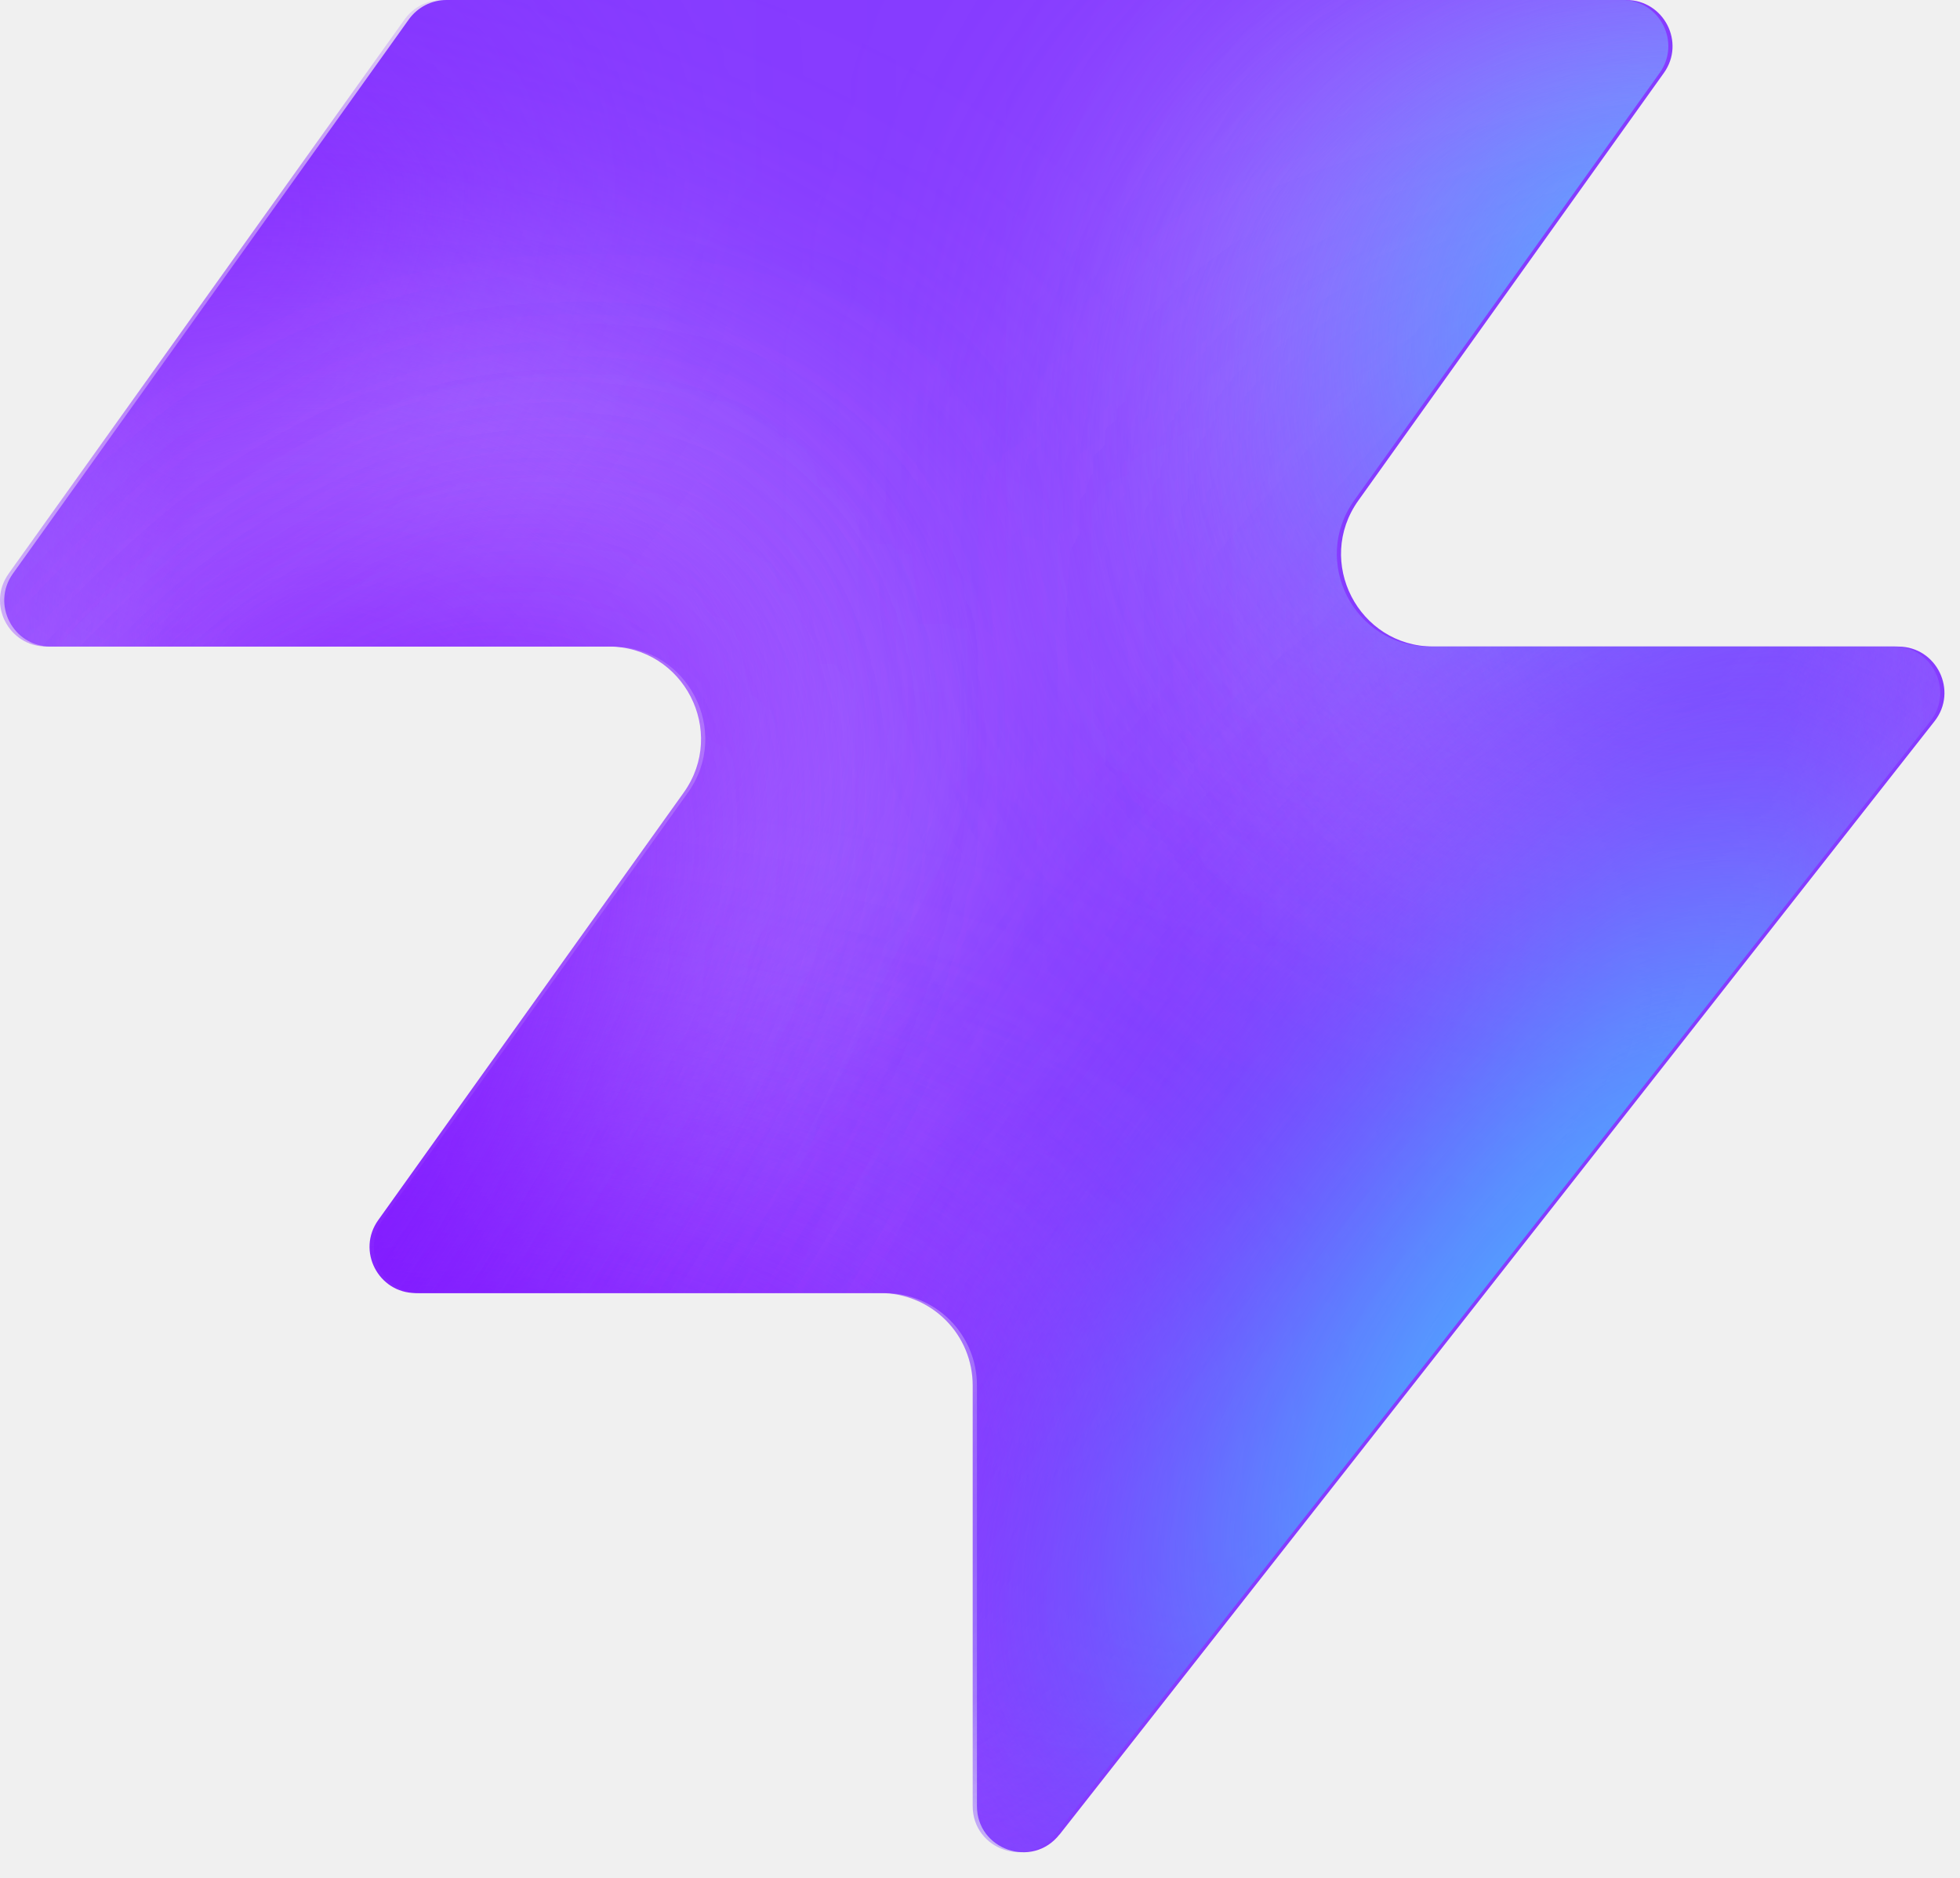
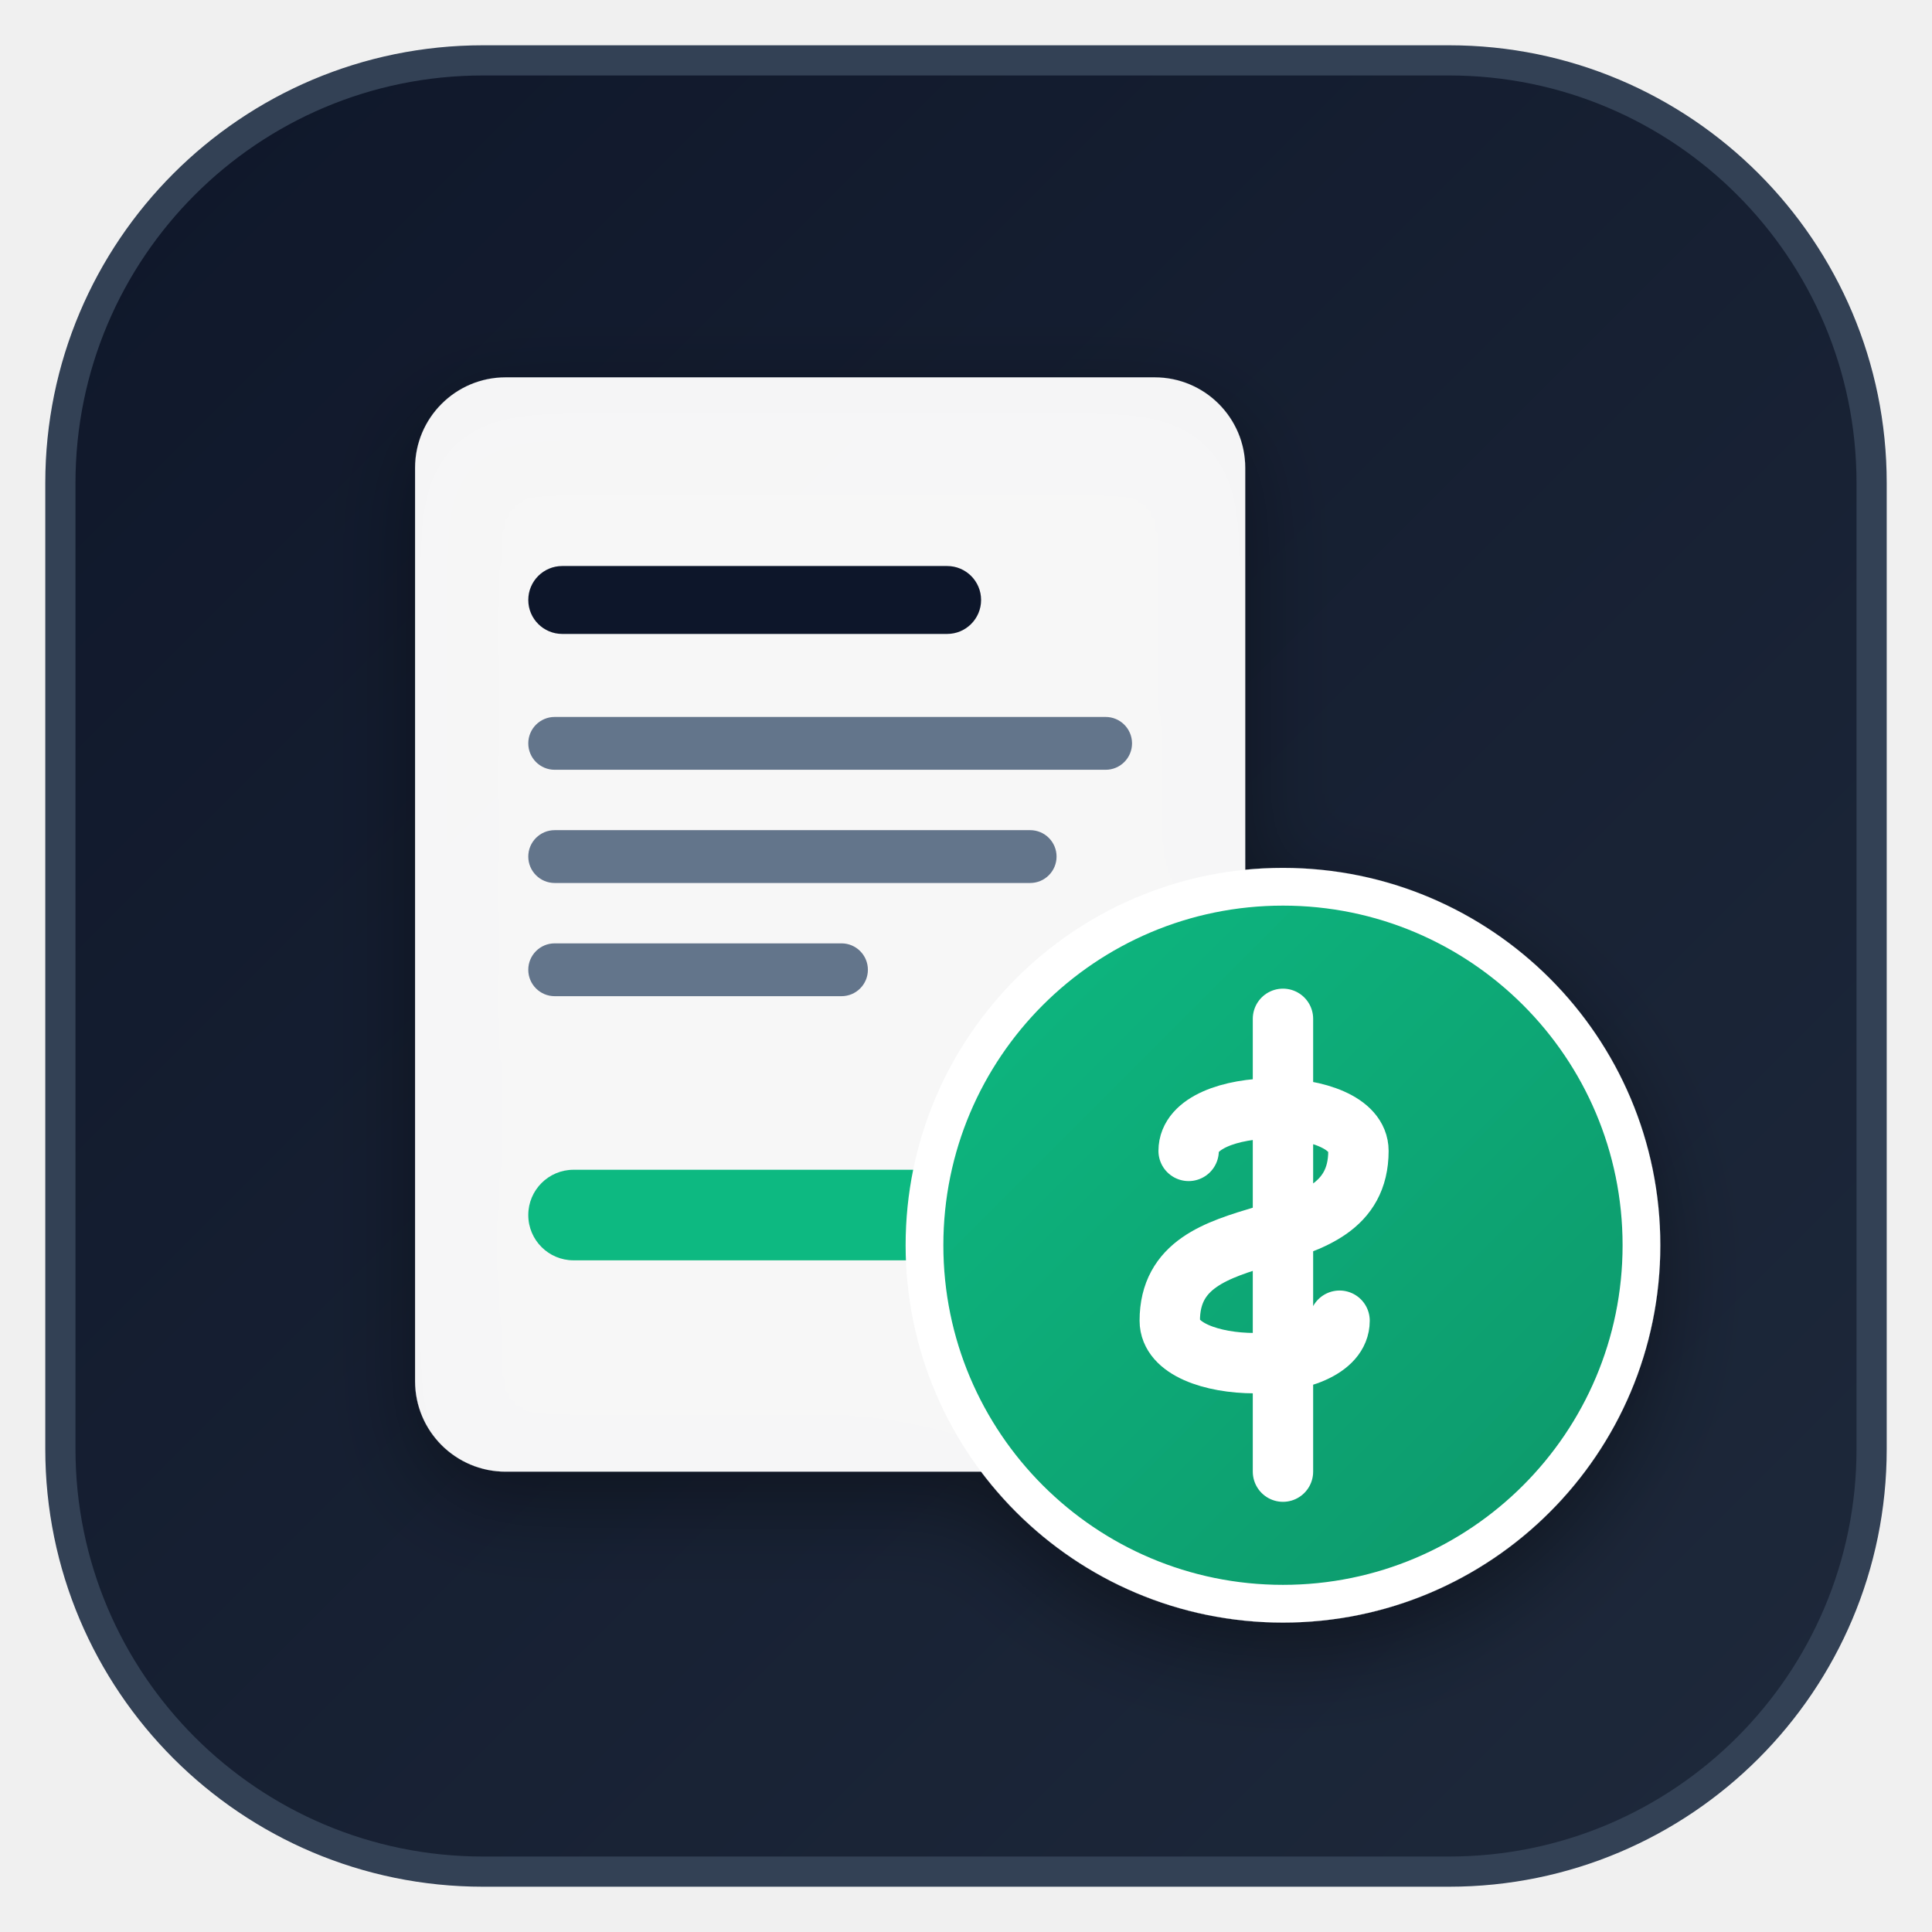
- <svg xmlns="http://www.w3.org/2000/svg" width="48" height="46" fill="none" viewBox="0 0 48 46">
-   <path fill="#863bff" d="M25.946 44.938c-.664.845-2.021.375-2.021-.698V33.937a2.26 2.26 0 0 0-2.262-2.262H10.287c-.92 0-1.456-1.04-.92-1.788l7.48-10.471c1.07-1.497 0-3.578-1.842-3.578H1.237c-.92 0-1.456-1.04-.92-1.788L10.013.474c.214-.297.556-.474.92-.474h28.894c.92 0 1.456 1.04.92 1.788l-7.48 10.471c-1.07 1.498 0 3.579 1.842 3.579h11.377c.943 0 1.473 1.088.89 1.83L25.947 44.94z" style="fill:#863bff;fill:color(display-p3 .525 .23 1);fill-opacity:1" />
-   <mask id="a" width="48" height="46" x="0" y="0" maskUnits="userSpaceOnUse" style="mask-type:alpha">
-     <path fill="#000" d="M25.842 44.938c-.664.844-2.021.375-2.021-.698V33.937a2.26 2.26 0 0 0-2.262-2.262H10.183c-.92 0-1.456-1.04-.92-1.788l7.48-10.471c1.07-1.498 0-3.579-1.842-3.579H1.133c-.92 0-1.456-1.04-.92-1.787L9.91.473c.214-.297.556-.474.92-.474h28.894c.92 0 1.456 1.04.92 1.788l-7.48 10.471c-1.07 1.498 0 3.578 1.842 3.578h11.377c.943 0 1.473 1.088.89 1.832L25.843 44.94z" style="fill:#000;fill-opacity:1" />
-   </mask>
-   <g mask="url(#a)">
-     <g filter="url(#b)">
-       <ellipse cx="5.508" cy="14.704" fill="#ede6ff" rx="5.508" ry="14.704" style="fill:#ede6ff;fill:color(display-p3 .927 .903 1);fill-opacity:1" transform="matrix(.00324 1 1 -.00324 -4.47 31.516)" />
-     </g>
-     <g filter="url(#c)">
-       <ellipse cx="10.399" cy="29.851" fill="#ede6ff" rx="10.399" ry="29.851" style="fill:#ede6ff;fill:color(display-p3 .927 .903 1);fill-opacity:1" transform="matrix(.00324 1 1 -.00324 -39.328 7.883)" />
-     </g>
-     <g filter="url(#d)">
-       <ellipse cx="5.508" cy="30.487" fill="#7e14ff" rx="5.508" ry="30.487" style="fill:#7e14ff;fill:color(display-p3 .492 .077 1);fill-opacity:1" transform="rotate(89.814 -25.913 -14.639)scale(1 -1)" />
-     </g>
-     <g filter="url(#e)">
-       <ellipse cx="5.508" cy="30.599" fill="#7e14ff" rx="5.508" ry="30.599" style="fill:#7e14ff;fill:color(display-p3 .492 .077 1);fill-opacity:1" transform="rotate(89.814 -32.644 -3.334)scale(1 -1)" />
-     </g>
-     <g filter="url(#f)">
-       <ellipse cx="5.508" cy="30.599" fill="#7e14ff" rx="5.508" ry="30.599" style="fill:#7e14ff;fill:color(display-p3 .492 .077 1);fill-opacity:1" transform="matrix(.00324 1 1 -.00324 -34.34 30.47)" />
-     </g>
-     <g filter="url(#g)">
-       <ellipse cx="14.072" cy="22.078" fill="#ede6ff" rx="14.072" ry="22.078" style="fill:#ede6ff;fill:color(display-p3 .927 .903 1);fill-opacity:1" transform="rotate(93.35 24.506 48.493)scale(-1 1)" />
-     </g>
-     <g filter="url(#h)">
-       <ellipse cx="3.47" cy="21.501" fill="#7e14ff" rx="3.47" ry="21.501" style="fill:#7e14ff;fill:color(display-p3 .492 .077 1);fill-opacity:1" transform="rotate(89.009 28.708 47.59)scale(-1 1)" />
-     </g>
-     <g filter="url(#i)">
-       <ellipse cx="3.47" cy="21.501" fill="#7e14ff" rx="3.47" ry="21.501" style="fill:#7e14ff;fill:color(display-p3 .492 .077 1);fill-opacity:1" transform="rotate(89.009 28.708 47.59)scale(-1 1)" />
-     </g>
-     <g filter="url(#j)">
-       <ellipse cx=".387" cy="8.972" fill="#7e14ff" rx="4.407" ry="29.108" style="fill:#7e14ff;fill:color(display-p3 .492 .077 1);fill-opacity:1" transform="rotate(39.51 .387 8.972)" />
-     </g>
-     <g filter="url(#k)">
-       <ellipse cx="47.523" cy="-6.092" fill="#7e14ff" rx="4.407" ry="29.108" style="fill:#7e14ff;fill:color(display-p3 .492 .077 1);fill-opacity:1" transform="rotate(37.892 47.523 -6.092)" />
-     </g>
-     <g filter="url(#l)">
-       <ellipse cx="41.412" cy="6.333" fill="#47bfff" rx="5.971" ry="9.665" style="fill:#47bfff;fill:color(display-p3 .28 .748 1);fill-opacity:1" transform="rotate(37.892 41.412 6.333)" />
-     </g>
-     <g filter="url(#m)">
-       <ellipse cx="-1.879" cy="38.332" fill="#7e14ff" rx="4.407" ry="29.108" style="fill:#7e14ff;fill:color(display-p3 .492 .077 1);fill-opacity:1" transform="rotate(37.892 -1.88 38.332)" />
-     </g>
-     <g filter="url(#n)">
-       <ellipse cx="-1.879" cy="38.332" fill="#7e14ff" rx="4.407" ry="29.108" style="fill:#7e14ff;fill:color(display-p3 .492 .077 1);fill-opacity:1" transform="rotate(37.892 -1.88 38.332)" />
-     </g>
-     <g filter="url(#o)">
-       <ellipse cx="35.651" cy="29.907" fill="#7e14ff" rx="4.407" ry="29.108" style="fill:#7e14ff;fill:color(display-p3 .492 .077 1);fill-opacity:1" transform="rotate(37.892 35.651 29.907)" />
-     </g>
-     <g filter="url(#p)">
-       <ellipse cx="38.418" cy="32.4" fill="#47bfff" rx="5.971" ry="15.297" style="fill:#47bfff;fill:color(display-p3 .28 .748 1);fill-opacity:1" transform="rotate(37.892 38.418 32.4)" />
-     </g>
-   </g>
+ <svg xmlns="http://www.w3.org/2000/svg" viewBox="0 0 512 512" width="100%" height="100%">
  <defs>
-     <filter id="b" width="60.045" height="41.654" x="-19.77" y="16.149" color-interpolation-filters="sRGB" filterUnits="userSpaceOnUse">
-       <feFlood flood-opacity="0" result="BackgroundImageFix" />
-       <feBlend in="SourceGraphic" in2="BackgroundImageFix" result="shape" />
-       <feGaussianBlur result="effect1_foregroundBlur_2002_17158" stdDeviation="7.659" />
-     </filter>
-     <filter id="c" width="90.34" height="51.437" x="-54.613" y="-7.533" color-interpolation-filters="sRGB" filterUnits="userSpaceOnUse">
-       <feFlood flood-opacity="0" result="BackgroundImageFix" />
-       <feBlend in="SourceGraphic" in2="BackgroundImageFix" result="shape" />
-       <feGaussianBlur result="effect1_foregroundBlur_2002_17158" stdDeviation="7.659" />
-     </filter>
-     <filter id="d" width="79.355" height="29.4" x="-49.64" y="2.03" color-interpolation-filters="sRGB" filterUnits="userSpaceOnUse">
-       <feFlood flood-opacity="0" result="BackgroundImageFix" />
-       <feBlend in="SourceGraphic" in2="BackgroundImageFix" result="shape" />
-       <feGaussianBlur result="effect1_foregroundBlur_2002_17158" stdDeviation="4.596" />
-     </filter>
-     <filter id="e" width="79.579" height="29.4" x="-45.045" y="20.029" color-interpolation-filters="sRGB" filterUnits="userSpaceOnUse">
-       <feFlood flood-opacity="0" result="BackgroundImageFix" />
-       <feBlend in="SourceGraphic" in2="BackgroundImageFix" result="shape" />
-       <feGaussianBlur result="effect1_foregroundBlur_2002_17158" stdDeviation="4.596" />
-     </filter>
-     <filter id="f" width="79.579" height="29.4" x="-43.513" y="21.178" color-interpolation-filters="sRGB" filterUnits="userSpaceOnUse">
-       <feFlood flood-opacity="0" result="BackgroundImageFix" />
-       <feBlend in="SourceGraphic" in2="BackgroundImageFix" result="shape" />
-       <feGaussianBlur result="effect1_foregroundBlur_2002_17158" stdDeviation="4.596" />
-     </filter>
-     <filter id="g" width="74.749" height="58.852" x="15.756" y="-17.901" color-interpolation-filters="sRGB" filterUnits="userSpaceOnUse">
-       <feFlood flood-opacity="0" result="BackgroundImageFix" />
-       <feBlend in="SourceGraphic" in2="BackgroundImageFix" result="shape" />
-       <feGaussianBlur result="effect1_foregroundBlur_2002_17158" stdDeviation="7.659" />
-     </filter>
-     <filter id="h" width="61.377" height="25.362" x="23.548" y="2.284" color-interpolation-filters="sRGB" filterUnits="userSpaceOnUse">
-       <feFlood flood-opacity="0" result="BackgroundImageFix" />
-       <feBlend in="SourceGraphic" in2="BackgroundImageFix" result="shape" />
-       <feGaussianBlur result="effect1_foregroundBlur_2002_17158" stdDeviation="4.596" />
-     </filter>
-     <filter id="i" width="61.377" height="25.362" x="23.548" y="2.284" color-interpolation-filters="sRGB" filterUnits="userSpaceOnUse">
-       <feFlood flood-opacity="0" result="BackgroundImageFix" />
-       <feBlend in="SourceGraphic" in2="BackgroundImageFix" result="shape" />
-       <feGaussianBlur result="effect1_foregroundBlur_2002_17158" stdDeviation="4.596" />
-     </filter>
-     <filter id="j" width="56.045" height="63.649" x="-27.636" y="-22.853" color-interpolation-filters="sRGB" filterUnits="userSpaceOnUse">
-       <feFlood flood-opacity="0" result="BackgroundImageFix" />
-       <feBlend in="SourceGraphic" in2="BackgroundImageFix" result="shape" />
-       <feGaussianBlur result="effect1_foregroundBlur_2002_17158" stdDeviation="4.596" />
-     </filter>
-     <filter id="k" width="54.814" height="64.646" x="20.116" y="-38.415" color-interpolation-filters="sRGB" filterUnits="userSpaceOnUse">
-       <feFlood flood-opacity="0" result="BackgroundImageFix" />
-       <feBlend in="SourceGraphic" in2="BackgroundImageFix" result="shape" />
-       <feGaussianBlur result="effect1_foregroundBlur_2002_17158" stdDeviation="4.596" />
-     </filter>
-     <filter id="l" width="33.541" height="35.313" x="24.641" y="-11.323" color-interpolation-filters="sRGB" filterUnits="userSpaceOnUse">
-       <feFlood flood-opacity="0" result="BackgroundImageFix" />
-       <feBlend in="SourceGraphic" in2="BackgroundImageFix" result="shape" />
-       <feGaussianBlur result="effect1_foregroundBlur_2002_17158" stdDeviation="4.596" />
-     </filter>
-     <filter id="m" width="54.814" height="64.646" x="-29.286" y="6.009" color-interpolation-filters="sRGB" filterUnits="userSpaceOnUse">
-       <feFlood flood-opacity="0" result="BackgroundImageFix" />
-       <feBlend in="SourceGraphic" in2="BackgroundImageFix" result="shape" />
-       <feGaussianBlur result="effect1_foregroundBlur_2002_17158" stdDeviation="4.596" />
-     </filter>
-     <filter id="n" width="54.814" height="64.646" x="-29.286" y="6.009" color-interpolation-filters="sRGB" filterUnits="userSpaceOnUse">
-       <feFlood flood-opacity="0" result="BackgroundImageFix" />
-       <feBlend in="SourceGraphic" in2="BackgroundImageFix" result="shape" />
-       <feGaussianBlur result="effect1_foregroundBlur_2002_17158" stdDeviation="4.596" />
-     </filter>
-     <filter id="o" width="54.814" height="64.646" x="8.244" y="-2.416" color-interpolation-filters="sRGB" filterUnits="userSpaceOnUse">
-       <feFlood flood-opacity="0" result="BackgroundImageFix" />
-       <feBlend in="SourceGraphic" in2="BackgroundImageFix" result="shape" />
-       <feGaussianBlur result="effect1_foregroundBlur_2002_17158" stdDeviation="4.596" />
-     </filter>
-     <filter id="p" width="39.409" height="43.623" x="18.713" y="10.588" color-interpolation-filters="sRGB" filterUnits="userSpaceOnUse">
-       <feFlood flood-opacity="0" result="BackgroundImageFix" />
-       <feBlend in="SourceGraphic" in2="BackgroundImageFix" result="shape" />
-       <feGaussianBlur result="effect1_foregroundBlur_2002_17158" stdDeviation="4.596" />
+     <linearGradient id="brandGrad" x1="0%" y1="0%" x2="100%" y2="100%">
+       <stop offset="0%" stop-color="#10b981" />
+       <stop offset="100%" stop-color="#059669" />
+     </linearGradient>
+     <linearGradient id="bgGrad" x1="0%" y1="0%" x2="100%" y2="100%">
+       <stop offset="0%" stop-color="#0f172a" />
+       <stop offset="100%" stop-color="#1e293b" />
+     </linearGradient>
+     <filter id="shadow" x="-20%" y="-20%" width="140%" height="140%">
+       <feDropShadow dx="0" dy="8" stdDeviation="12" flood-color="#000000" flood-opacity="0.4" />
    </filter>
  </defs>
+   <rect x="16" y="16" width="480" height="480" rx="112" fill="url(#bgGrad)" stroke="#334155" stroke-width="8" />
+   <g filter="url(#shadow)">
+     <rect x="110" y="100" width="220" height="290" rx="24" fill="#ffffff" opacity="0.95" />
+     <rect x="140" y="150" width="120" height="18" rx="9" fill="#0f172a" />
+     <rect x="140" y="190" width="160" height="14" rx="7" fill="#64748b" />
+     <rect x="140" y="220" width="140" height="14" rx="7" fill="#64748b" />
+     <rect x="140" y="250" width="90" height="14" rx="7" fill="#64748b" />
+     <rect x="140" y="310" width="160" height="24" rx="12" fill="#10b981" />
+     <circle cx="340" cy="330" r="95" fill="url(#brandGrad)" stroke="#ffffff" stroke-width="10" />
+     <path d="M340 270 v120 M315 305 c0-15 45-15 45 0 c0 30-50 15-50 45 c0 15 45 15 45 0" fill="none" stroke="#ffffff" stroke-width="16" stroke-linecap="round" stroke-linejoin="round" />
+   </g>
</svg>
